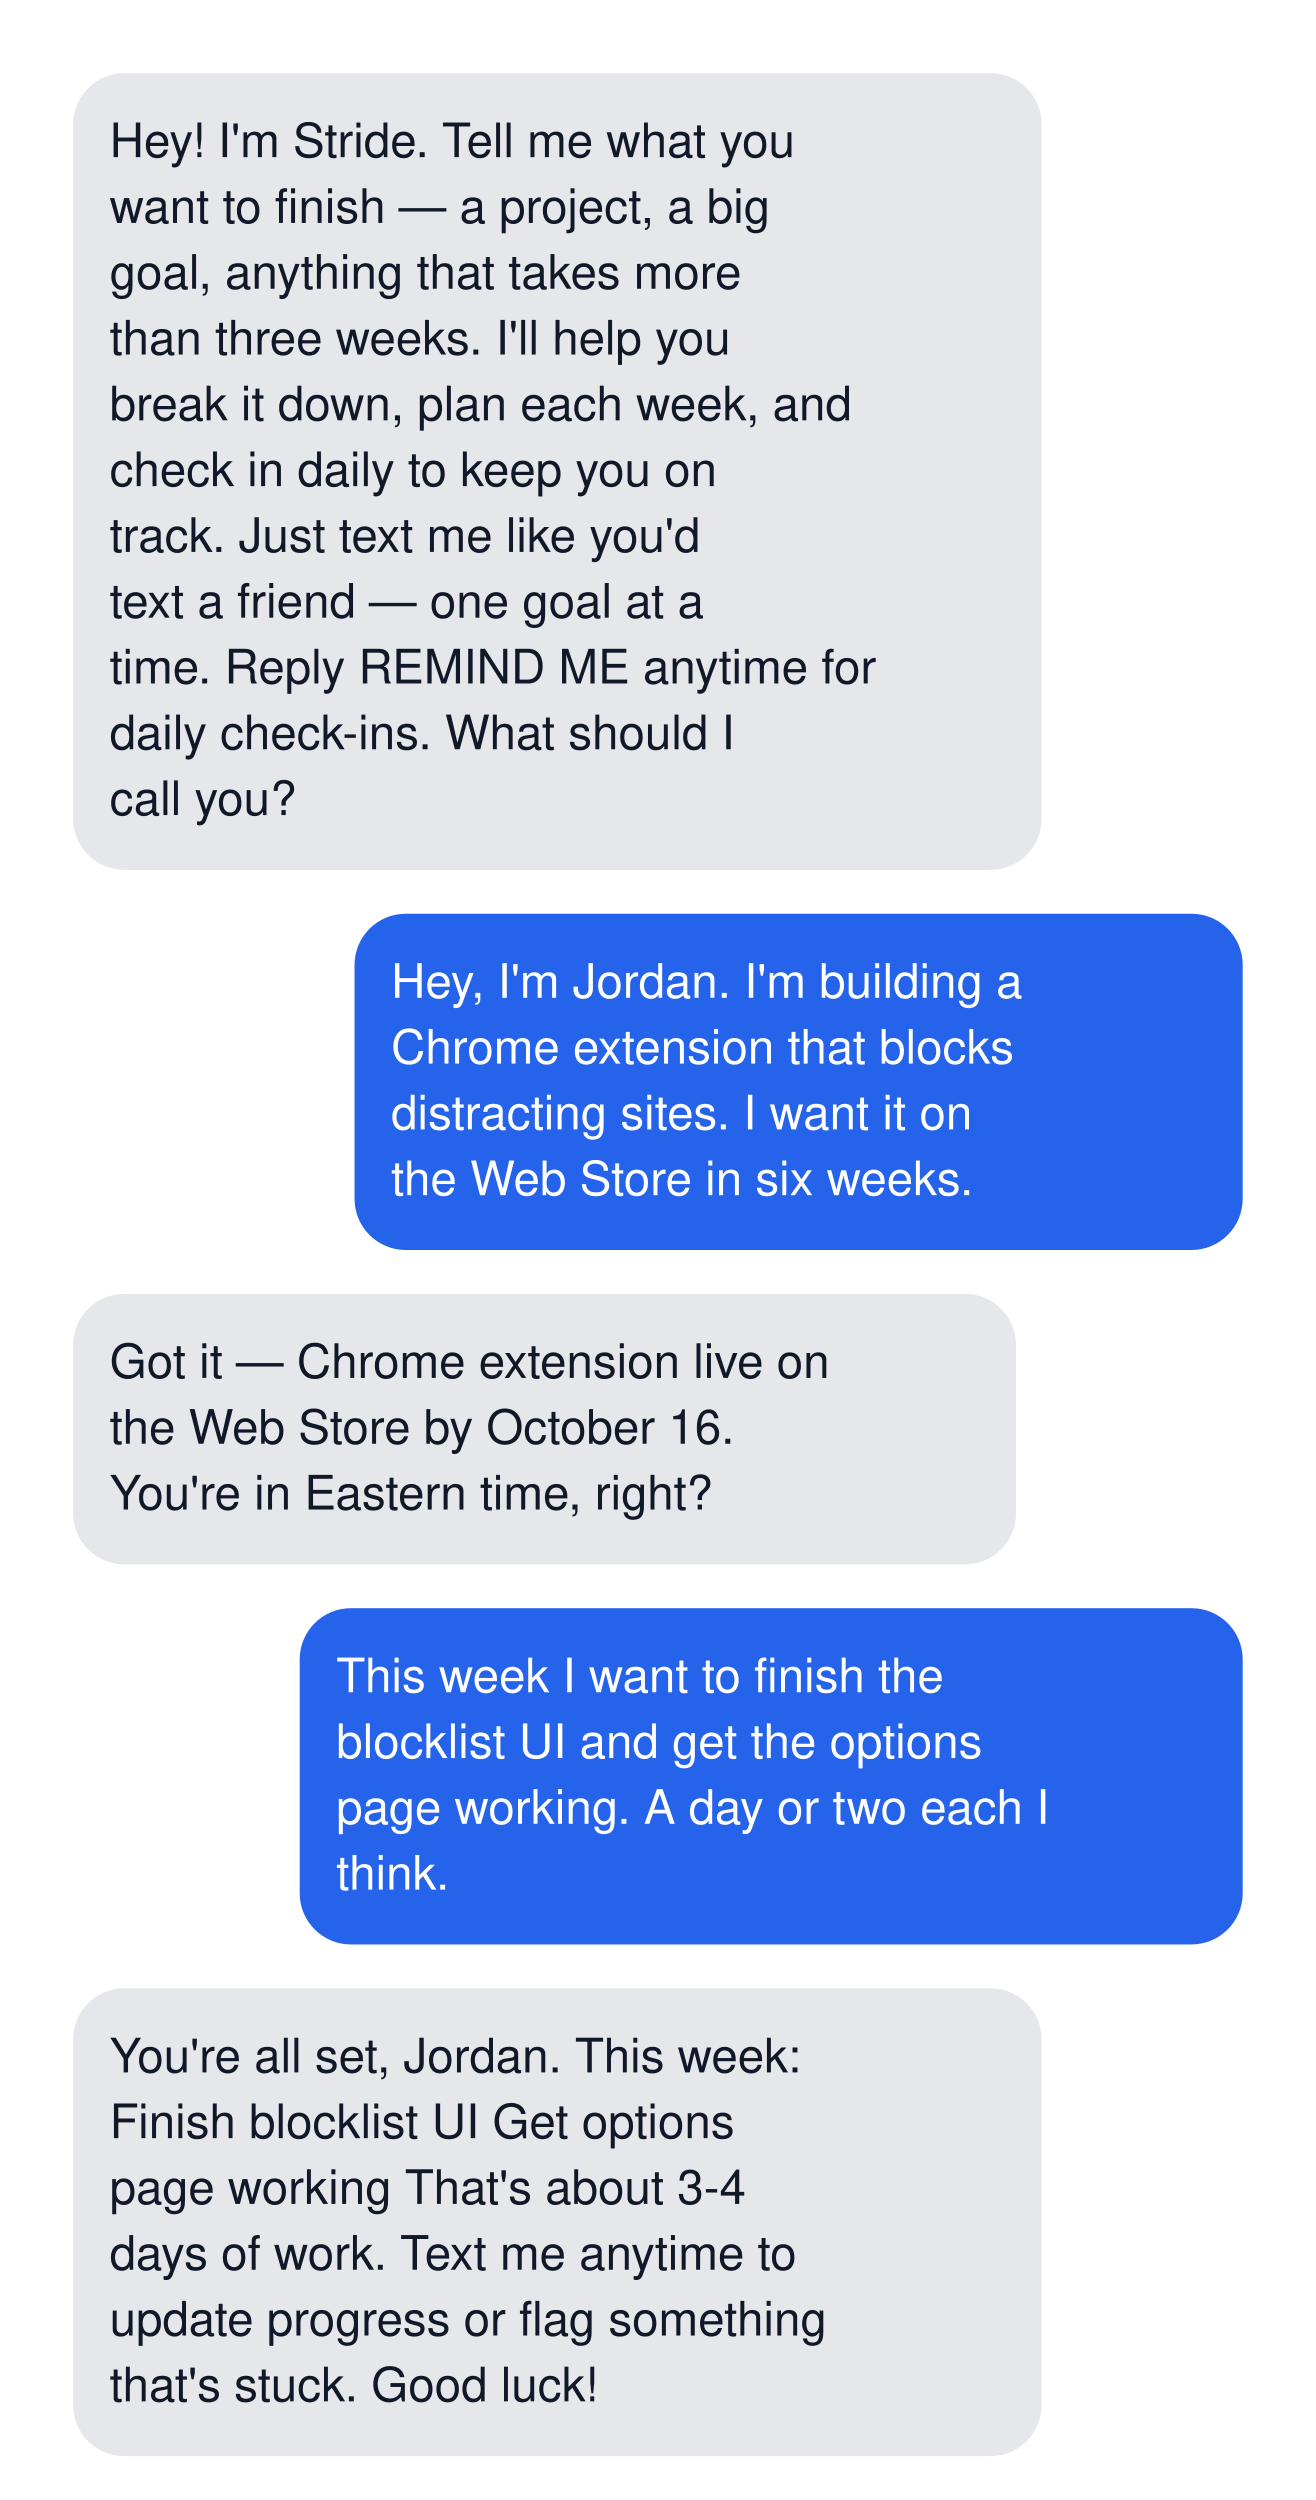
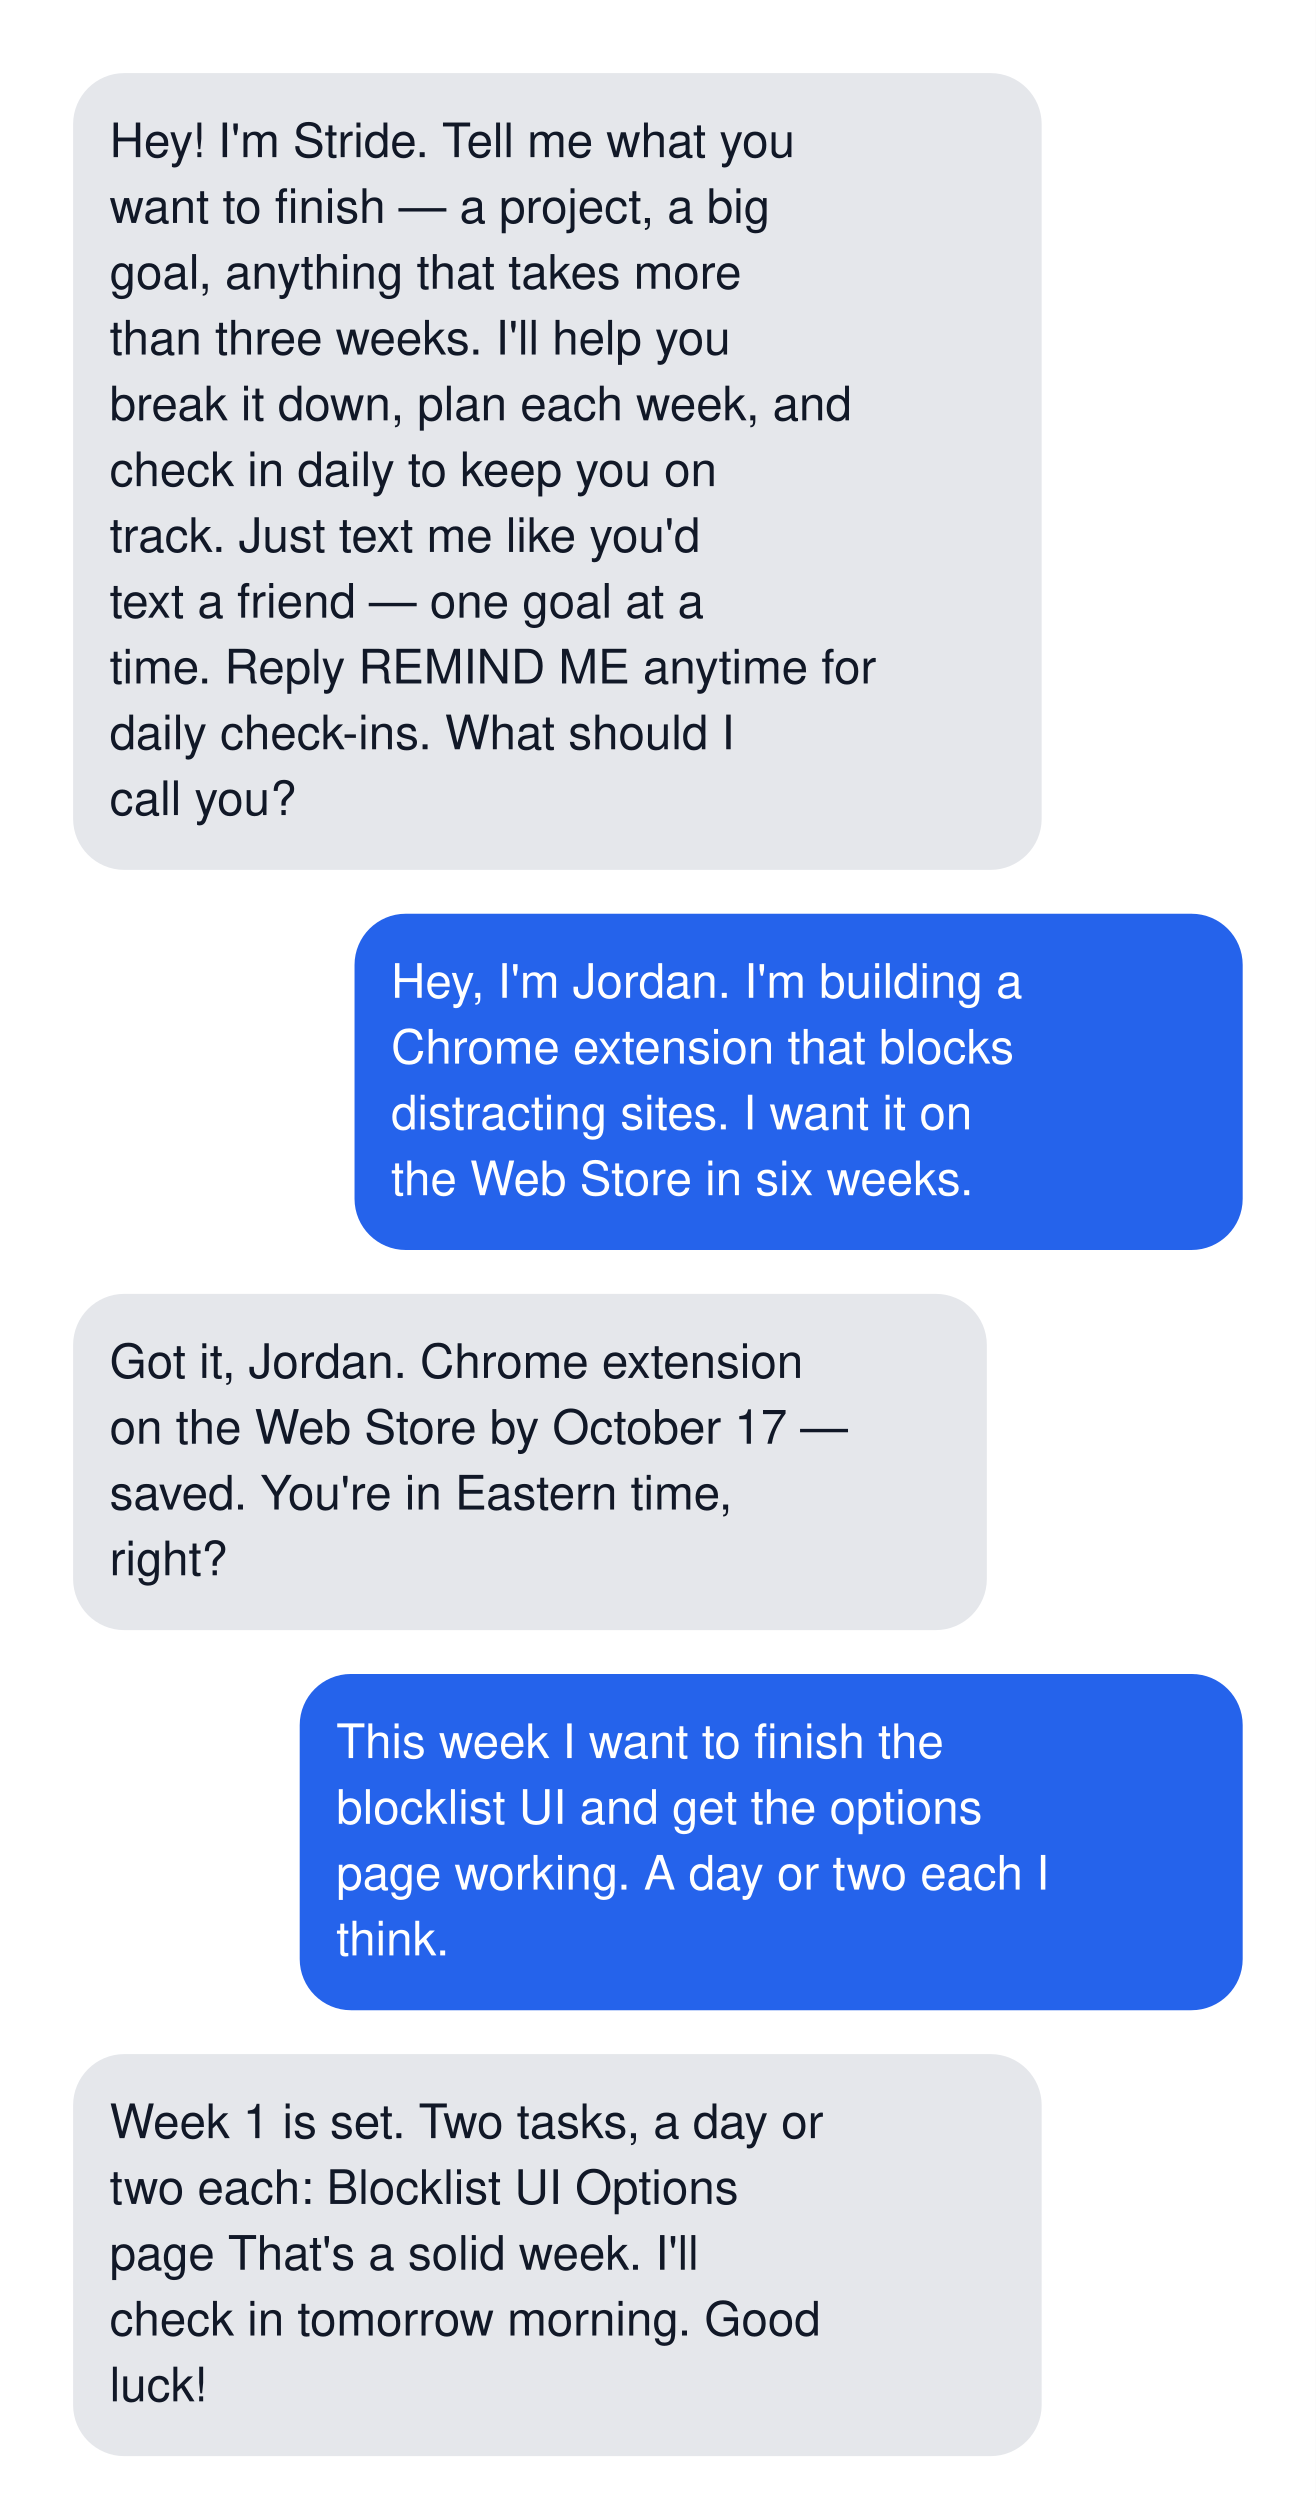
<svg xmlns="http://www.w3.org/2000/svg" width="360" height="684" viewBox="0 0 360 684">
  <rect width="360" height="684" fill="#ffffff" />
  <rect x="20" y="20" rx="14" ry="14" width="265" height="218" fill="#e5e7eb" />
  <text x="30" y="43" font-size="13" font-family="-apple-system, Segoe UI, Helvetica, Arial, sans-serif" fill="#111827">Hey! I'm Stride. Tell me what you</text>
  <text x="30" y="61" font-size="13" font-family="-apple-system, Segoe UI, Helvetica, Arial, sans-serif" fill="#111827">want to finish — a project, a big</text>
  <text x="30" y="79" font-size="13" font-family="-apple-system, Segoe UI, Helvetica, Arial, sans-serif" fill="#111827">goal, anything that takes more</text>
  <text x="30" y="97" font-size="13" font-family="-apple-system, Segoe UI, Helvetica, Arial, sans-serif" fill="#111827">than three weeks. I'll help you</text>
  <text x="30" y="115" font-size="13" font-family="-apple-system, Segoe UI, Helvetica, Arial, sans-serif" fill="#111827">break it down, plan each week, and</text>
  <text x="30" y="133" font-size="13" font-family="-apple-system, Segoe UI, Helvetica, Arial, sans-serif" fill="#111827">check in daily to keep you on</text>
  <text x="30" y="151" font-size="13" font-family="-apple-system, Segoe UI, Helvetica, Arial, sans-serif" fill="#111827">track. Just text me like you'd</text>
  <text x="30" y="169" font-size="13" font-family="-apple-system, Segoe UI, Helvetica, Arial, sans-serif" fill="#111827">text a friend — one goal at a</text>
  <text x="30" y="187" font-size="13" font-family="-apple-system, Segoe UI, Helvetica, Arial, sans-serif" fill="#111827">time. Reply REMIND ME anytime for</text>
  <text x="30" y="205" font-size="13" font-family="-apple-system, Segoe UI, Helvetica, Arial, sans-serif" fill="#111827">daily check-ins. What should I</text>
  <text x="30" y="223" font-size="13" font-family="-apple-system, Segoe UI, Helvetica, Arial, sans-serif" fill="#111827">call you?</text>
  <rect x="97" y="250" rx="14" ry="14" width="243" height="92" fill="#2563eb" />
  <text x="107" y="273" font-size="13" font-family="-apple-system, Segoe UI, Helvetica, Arial, sans-serif" fill="#ffffff">Hey, I'm Jordan. I'm building a</text>
  <text x="107" y="291" font-size="13" font-family="-apple-system, Segoe UI, Helvetica, Arial, sans-serif" fill="#ffffff">Chrome extension that blocks</text>
  <text x="107" y="309" font-size="13" font-family="-apple-system, Segoe UI, Helvetica, Arial, sans-serif" fill="#ffffff">distracting sites. I want it on</text>
  <text x="107" y="327" font-size="13" font-family="-apple-system, Segoe UI, Helvetica, Arial, sans-serif" fill="#ffffff">the Web Store in six weeks.</text>
-   <rect x="20" y="354" rx="14" ry="14" width="258" height="74" fill="#e5e7eb" />
-   <text x="30" y="377" font-size="13" font-family="-apple-system, Segoe UI, Helvetica, Arial, sans-serif" fill="#111827">Got it — Chrome extension live on</text>
-   <text x="30" y="395" font-size="13" font-family="-apple-system, Segoe UI, Helvetica, Arial, sans-serif" fill="#111827">the Web Store by October 16.</text>
-   <text x="30" y="413" font-size="13" font-family="-apple-system, Segoe UI, Helvetica, Arial, sans-serif" fill="#111827">You're in Eastern time, right?</text>
-   <rect x="82" y="440" rx="14" ry="14" width="258" height="92" fill="#2563eb" />
-   <text x="92" y="463" font-size="13" font-family="-apple-system, Segoe UI, Helvetica, Arial, sans-serif" fill="#ffffff">This week I want to finish the</text>
-   <text x="92" y="481" font-size="13" font-family="-apple-system, Segoe UI, Helvetica, Arial, sans-serif" fill="#ffffff">blocklist UI and get the options</text>
-   <text x="92" y="499" font-size="13" font-family="-apple-system, Segoe UI, Helvetica, Arial, sans-serif" fill="#ffffff">page working. A day or two each I</text>
-   <text x="92" y="517" font-size="13" font-family="-apple-system, Segoe UI, Helvetica, Arial, sans-serif" fill="#ffffff">think.</text>
-   <rect x="20" y="544" rx="14" ry="14" width="265" height="128" fill="#e5e7eb" />
-   <text x="30" y="567" font-size="13" font-family="-apple-system, Segoe UI, Helvetica, Arial, sans-serif" fill="#111827">You're all set, Jordan. This week:</text>
-   <text x="30" y="585" font-size="13" font-family="-apple-system, Segoe UI, Helvetica, Arial, sans-serif" fill="#111827">Finish blocklist UI Get options</text>
-   <text x="30" y="603" font-size="13" font-family="-apple-system, Segoe UI, Helvetica, Arial, sans-serif" fill="#111827">page working  That's about 3-4</text>
-   <text x="30" y="621" font-size="13" font-family="-apple-system, Segoe UI, Helvetica, Arial, sans-serif" fill="#111827">days of work. Text me anytime to</text>
-   <text x="30" y="639" font-size="13" font-family="-apple-system, Segoe UI, Helvetica, Arial, sans-serif" fill="#111827">update progress or flag something</text>
-   <text x="30" y="657" font-size="13" font-family="-apple-system, Segoe UI, Helvetica, Arial, sans-serif" fill="#111827">that's stuck. Good luck!</text>
+   <rect x="20" y="354" rx="14" ry="14" width="250" height="92" fill="#e5e7eb" />
+   <text x="30" y="377" font-size="13" font-family="-apple-system, Segoe UI, Helvetica, Arial, sans-serif" fill="#111827">Got it, Jordan. Chrome extension</text>
+   <text x="30" y="395" font-size="13" font-family="-apple-system, Segoe UI, Helvetica, Arial, sans-serif" fill="#111827">on the Web Store by October 17 —</text>
+   <text x="30" y="413" font-size="13" font-family="-apple-system, Segoe UI, Helvetica, Arial, sans-serif" fill="#111827">saved.  You're in Eastern time,</text>
+   <text x="30" y="431" font-size="13" font-family="-apple-system, Segoe UI, Helvetica, Arial, sans-serif" fill="#111827">right?</text>
+   <rect x="82" y="458" rx="14" ry="14" width="258" height="92" fill="#2563eb" />
+   <text x="92" y="481" font-size="13" font-family="-apple-system, Segoe UI, Helvetica, Arial, sans-serif" fill="#ffffff">This week I want to finish the</text>
+   <text x="92" y="499" font-size="13" font-family="-apple-system, Segoe UI, Helvetica, Arial, sans-serif" fill="#ffffff">blocklist UI and get the options</text>
+   <text x="92" y="517" font-size="13" font-family="-apple-system, Segoe UI, Helvetica, Arial, sans-serif" fill="#ffffff">page working. A day or two each I</text>
+   <text x="92" y="535" font-size="13" font-family="-apple-system, Segoe UI, Helvetica, Arial, sans-serif" fill="#ffffff">think.</text>
+   <rect x="20" y="562" rx="14" ry="14" width="265" height="110" fill="#e5e7eb" />
+   <text x="30" y="585" font-size="13" font-family="-apple-system, Segoe UI, Helvetica, Arial, sans-serif" fill="#111827">Week 1 is set. Two tasks, a day or</text>
+   <text x="30" y="603" font-size="13" font-family="-apple-system, Segoe UI, Helvetica, Arial, sans-serif" fill="#111827">two each:  Blocklist UI Options</text>
+   <text x="30" y="621" font-size="13" font-family="-apple-system, Segoe UI, Helvetica, Arial, sans-serif" fill="#111827">page  That's a solid week. I'll</text>
+   <text x="30" y="639" font-size="13" font-family="-apple-system, Segoe UI, Helvetica, Arial, sans-serif" fill="#111827">check in tomorrow morning. Good</text>
+   <text x="30" y="657" font-size="13" font-family="-apple-system, Segoe UI, Helvetica, Arial, sans-serif" fill="#111827">luck!</text>
</svg>
